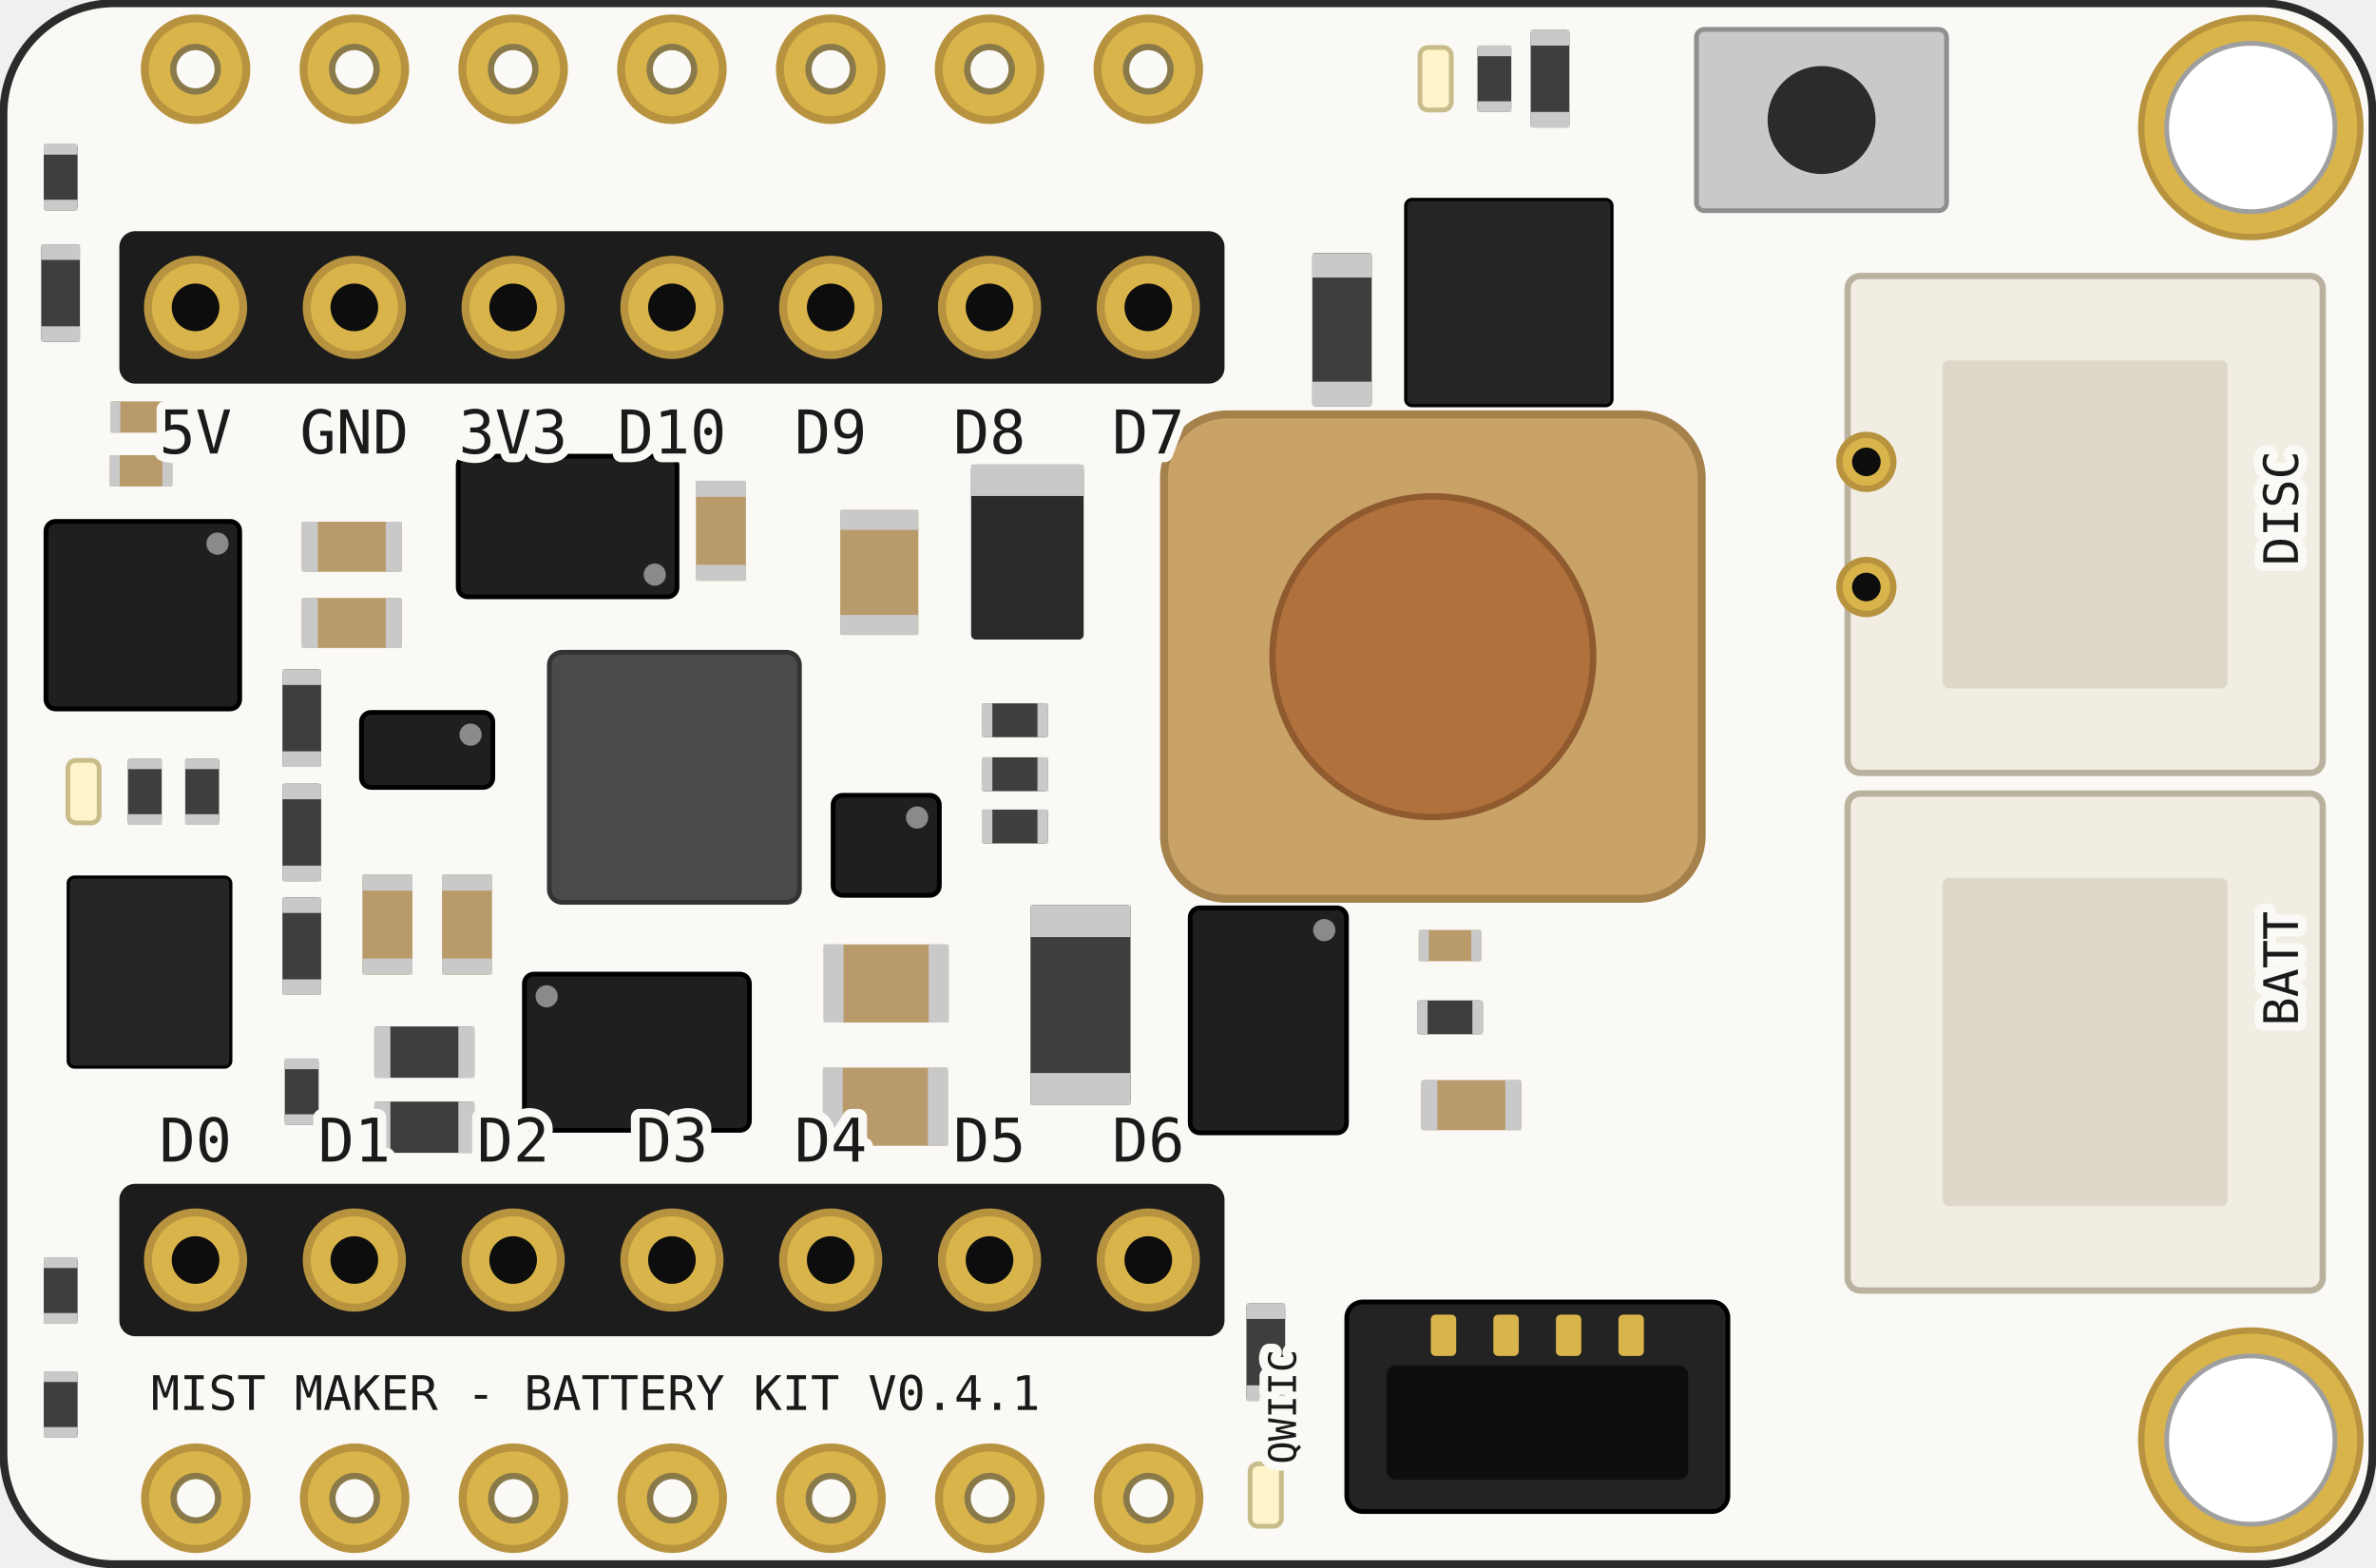
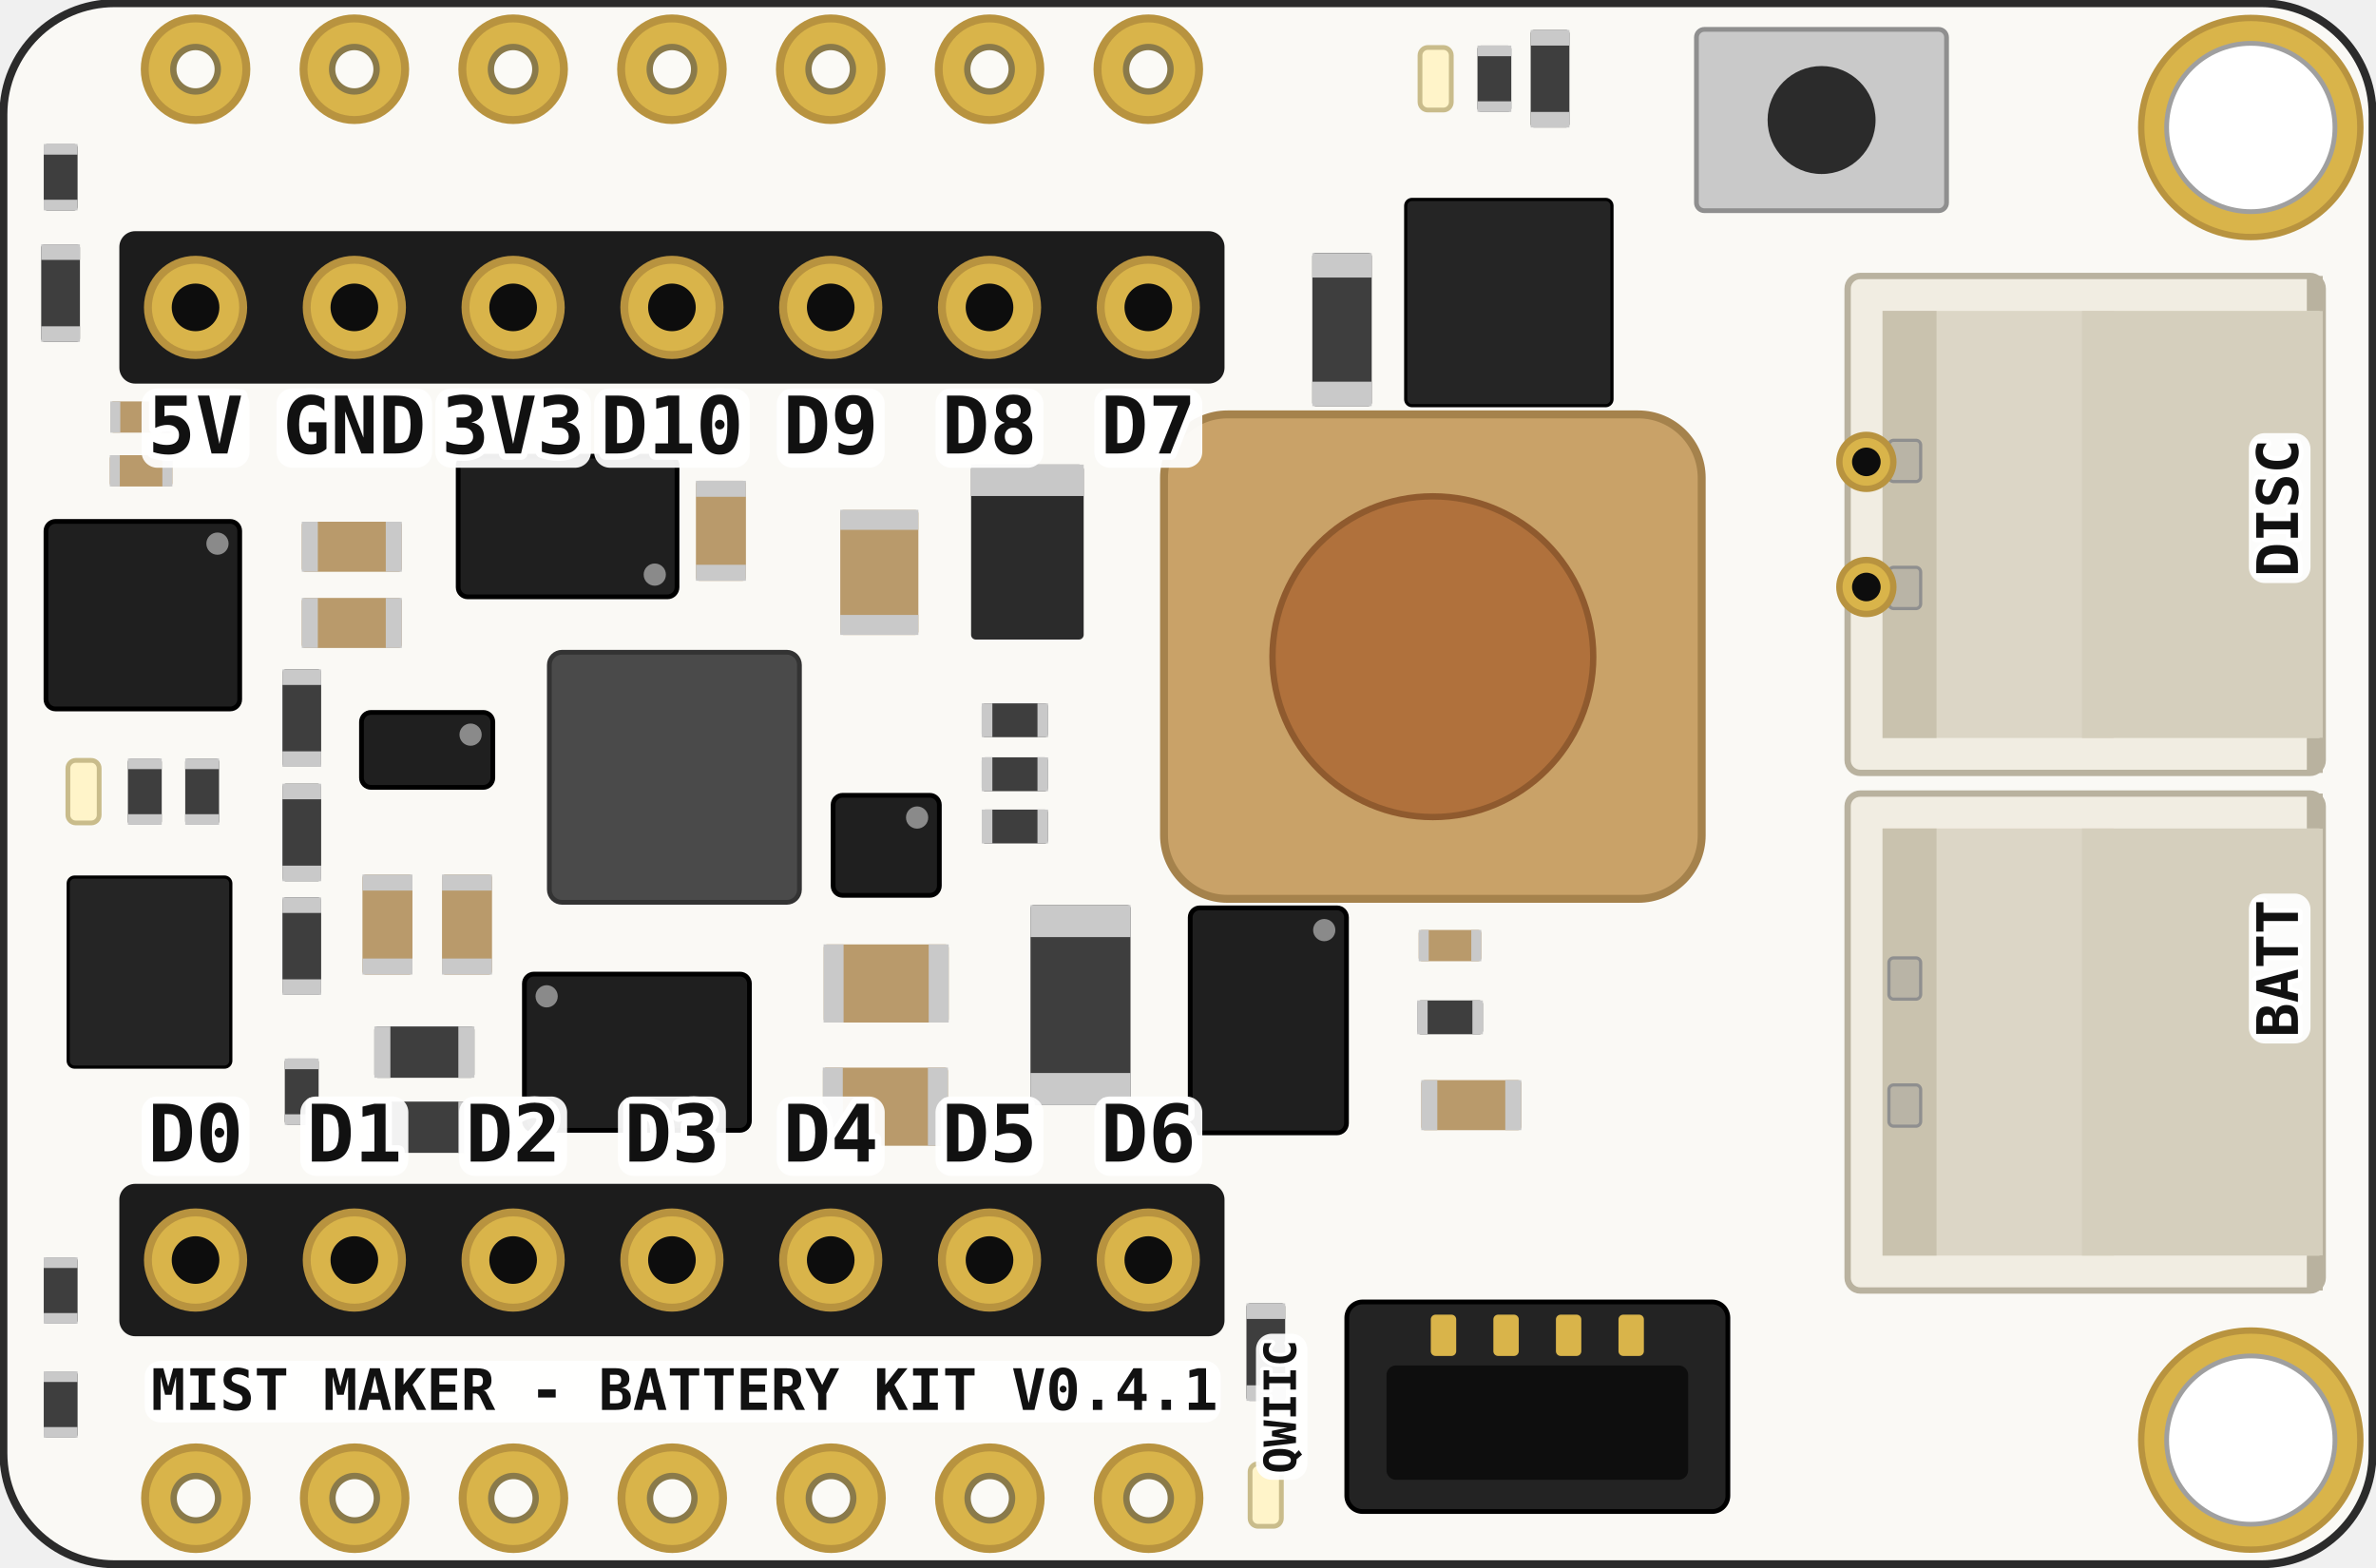
<svg xmlns="http://www.w3.org/2000/svg" width="1.496in" height="0.987in" viewBox="0 0 1496.0 987.2">
  <g id="breadboard">
    <rect x="2" y="2" width="1492.0" height="983.2" rx="70" fill="#FAF9F5" stroke="#2B2B2B" stroke-width="5" />
    <g transform="translate(38.0,812.8) rotate(-90) translate(0.0,0.0)">
      <rect x="-20.9" y="-10.6" width="41.7" height="21.3" rx="2" fill="#3E3E3E" />
      <rect x="-20.9" y="-10.6" width="6.7" height="21.3" fill="#C9C9C9" />
      <rect x="14.2" y="-10.6" width="6.7" height="21.3" fill="#C9C9C9" />
    </g>
    <g transform="translate(38.0,184.6) rotate(-90) translate(0.0,0.0)">
      <rect x="-30.7" y="-12.2" width="61.4" height="24.4" rx="2" fill="#3E3E3E" />
      <rect x="-30.7" y="-12.2" width="9.8" height="24.4" fill="#C9C9C9" />
      <rect x="20.9" y="-12.2" width="9.8" height="24.4" fill="#C9C9C9" />
    </g>
    <g transform="translate(189.9,524.3) rotate(-90) translate(0.0,0.0)">
      <rect x="-30.7" y="-12.2" width="61.4" height="24.4" rx="2" fill="#3E3E3E" />
      <rect x="-30.7" y="-12.2" width="9.8" height="24.4" fill="#C9C9C9" />
      <rect x="20.9" y="-12.2" width="9.8" height="24.4" fill="#C9C9C9" />
    </g>
    <g transform="translate(357.3,331.6) rotate(-180) translate(0.0,0.0)">
      <rect x="-68.9" y="-44.3" width="137.8" height="88.6" rx="6" fill="#1F1F1F" stroke="#000" stroke-width="3" />
      <circle cx="-54.9" cy="-30.3" r="7" fill="#8a8a8a" />
    </g>
    <g transform="translate(557.9,619.4) rotate(-180) translate(0.0,0.0)">
      <rect x="-39.4" y="-24.6" width="78.7" height="49.2" rx="2" fill="#B99A6B" />
      <rect x="-39.4" y="-24.6" width="12.6" height="49.2" fill="#C9C9C9" />
      <rect x="26.8" y="-24.6" width="12.6" height="49.2" fill="#C9C9C9" />
    </g>
    <g transform="translate(926.4,696.0) rotate(-0) translate(0.0,0.0)">
      <rect x="-31.5" y="-15.7" width="63.0" height="31.5" rx="2" fill="#B99A6B" />
      <rect x="-31.5" y="-15.7" width="10.1" height="31.5" fill="#C9C9C9" />
      <rect x="21.4" y="-15.7" width="10.1" height="31.5" fill="#C9C9C9" />
    </g>
    <g transform="translate(88.7,296.6) rotate(-180) translate(0.0,0.0)">
      <rect x="-19.7" y="-9.8" width="39.4" height="19.7" rx="2" fill="#B99A6B" />
      <rect x="-19.7" y="-9.8" width="6.3" height="19.7" fill="#C9C9C9" />
      <rect x="13.4" y="-9.8" width="6.3" height="19.7" fill="#C9C9C9" />
    </g>
    <g transform="translate(639.0,487.6) rotate(-0) translate(0.0,0.0)">
      <rect x="-20.9" y="-10.6" width="41.7" height="21.3" rx="2" fill="#3E3E3E" />
      <rect x="-20.9" y="-10.6" width="6.7" height="21.3" fill="#C9C9C9" />
      <rect x="14.2" y="-10.6" width="6.7" height="21.3" fill="#C9C9C9" />
    </g>
    <g transform="translate(424.6,489.5) rotate(90) translate(0.0,0.0)">
      <rect x="-78.7" y="-78.7" width="157.5" height="157.5" rx="8" fill="#4A4A4A" stroke="#333" stroke-width="3" />
    </g>
    <g transform="translate(976.0,49.6) rotate(90) translate(0.0,0.0)">
      <rect x="-30.7" y="-12.2" width="61.4" height="24.4" rx="2" fill="#3E3E3E" />
      <rect x="-30.7" y="-12.2" width="9.8" height="24.4" fill="#C9C9C9" />
      <rect x="20.9" y="-12.2" width="9.8" height="24.4" fill="#C9C9C9" />
    </g>
    <g transform="translate(646.9,347.7) rotate(90) translate(0.0,0.0)">
      <rect x="-55.1" y="-35.4" width="110.2" height="70.9" rx="3" fill="#2b2b2b" />
      <rect x="-55.1" y="-35.4" width="19.8" height="70.9" fill="#c8c8c8" />
    </g>
    <g transform="translate(38.0,884.6) rotate(-90) translate(0.0,0.0)">
      <rect x="-20.9" y="-10.6" width="41.7" height="21.3" rx="2" fill="#3E3E3E" />
      <rect x="-20.9" y="-10.6" width="6.7" height="21.3" fill="#C9C9C9" />
      <rect x="14.2" y="-10.6" width="6.7" height="21.3" fill="#C9C9C9" />
    </g>
    <g transform="translate(401.0,662.7) rotate(-0) translate(0.0,0.0)">
      <rect x="-70.9" y="-49.2" width="141.7" height="98.4" rx="6" fill="#1F1F1F" stroke="#000" stroke-width="3" />
      <circle cx="-56.9" cy="-35.2" r="7" fill="#8a8a8a" />
    </g>
    <g transform="translate(680.3,633.0) rotate(90) translate(0.0,0.0)">
      <rect x="-63.0" y="-31.5" width="126.0" height="63.0" rx="2" fill="#3E3E3E" />
      <rect x="-63.0" y="-31.5" width="20.2" height="63.0" fill="#C9C9C9" />
      <rect x="42.8" y="-31.5" width="20.2" height="63.0" fill="#C9C9C9" />
    </g>
    <g transform="translate(797.0,851.6) rotate(90) translate(0.0,0.0)">
      <rect x="-30.7" y="-12.2" width="61.4" height="24.4" rx="2" fill="#3E3E3E" />
      <rect x="-30.7" y="-12.2" width="9.8" height="24.4" fill="#C9C9C9" />
      <rect x="20.9" y="-12.2" width="9.8" height="24.4" fill="#C9C9C9" />
    </g>
    <g transform="translate(293.9,582.3) rotate(-90) translate(0.0,0.0)">
      <rect x="-31.5" y="-15.7" width="63.0" height="31.5" rx="2" fill="#B99A6B" />
      <rect x="-31.5" y="-15.7" width="10.1" height="31.5" fill="#C9C9C9" />
      <rect x="21.4" y="-15.7" width="10.1" height="31.5" fill="#C9C9C9" />
    </g>
    <g transform="translate(52.4,498.6) rotate(-90) translate(0.0,0.0)">
      <rect x="-19.7" y="-9.8" width="39.4" height="19.7" rx="5" fill="#FFF4C9" stroke="#C9BC8B" stroke-width="3" />
    </g>
    <g transform="translate(189.9,595.9) rotate(90) translate(0.0,0.0)">
      <rect x="-30.7" y="-12.2" width="61.4" height="24.4" rx="2" fill="#3E3E3E" />
      <rect x="-30.7" y="-12.2" width="9.8" height="24.4" fill="#C9C9C9" />
      <rect x="20.9" y="-12.2" width="9.8" height="24.4" fill="#C9C9C9" />
    </g>
    <g transform="translate(904.2,416.6) rotate(-0) translate(-2.0,-3.0)">
      <rect x="-169.3" y="-152.6" width="338.6" height="305.1" rx="40" fill="#C9A268" stroke="#A5824C" stroke-width="5" />
      <circle cx="0" cy="0" r="101" fill="#B0713C" stroke="#8F5A2E" stroke-width="4" />
    </g>
    <g transform="translate(913.0,595.6) rotate(-180) translate(0.0,0.0)">
      <rect x="-19.7" y="-9.8" width="39.4" height="19.7" rx="2" fill="#B99A6B" />
      <rect x="-19.7" y="-9.8" width="6.3" height="19.7" fill="#C9C9C9" />
      <rect x="13.4" y="-9.8" width="6.3" height="19.7" fill="#C9C9C9" />
    </g>
    <g transform="translate(89.0,262.6) rotate(-0) translate(0.0,0.0)">
      <rect x="-19.7" y="-9.8" width="39.4" height="19.7" rx="2" fill="#B99A6B" />
      <rect x="-19.7" y="-9.8" width="6.3" height="19.7" fill="#C9C9C9" />
      <rect x="13.4" y="-9.8" width="6.3" height="19.7" fill="#C9C9C9" />
    </g>
    <g transform="translate(913.0,640.8) rotate(-180) translate(0.0,0.0)">
      <rect x="-20.7" y="-10.6" width="41.3" height="21.3" rx="2" fill="#3E3E3E" />
      <rect x="-20.7" y="-10.6" width="6.6" height="21.3" fill="#C9C9C9" />
      <rect x="14.1" y="-10.6" width="6.6" height="21.3" fill="#C9C9C9" />
    </g>
    <g transform="translate(453.9,334.3) rotate(90) translate(0.0,0.0)">
      <rect x="-31.5" y="-15.7" width="63.0" height="31.5" rx="2" fill="#B99A6B" />
      <rect x="-31.5" y="-15.7" width="10.1" height="31.5" fill="#C9C9C9" />
      <rect x="21.4" y="-15.7" width="10.1" height="31.5" fill="#C9C9C9" />
    </g>
    <g transform="translate(38.0,111.6) rotate(-90) translate(0.0,0.0)">
      <rect x="-20.9" y="-10.6" width="41.7" height="21.3" rx="2" fill="#3E3E3E" />
      <rect x="-20.9" y="-10.6" width="6.7" height="21.3" fill="#C9C9C9" />
      <rect x="14.2" y="-10.6" width="6.7" height="21.3" fill="#C9C9C9" />
    </g>
    <g transform="translate(221.4,344.3) rotate(-0) translate(0.0,0.0)">
      <rect x="-31.5" y="-15.7" width="63.0" height="31.5" rx="2" fill="#B99A6B" />
      <rect x="-31.5" y="-15.7" width="10.1" height="31.5" fill="#C9C9C9" />
      <rect x="21.4" y="-15.7" width="10.1" height="31.5" fill="#C9C9C9" />
    </g>
    <g transform="translate(1313.0,656.3) rotate(-90) translate(0.0,0.0)">
      <rect x="-156.5" y="-149.6" width="313.0" height="299.2" rx="8" fill="#F1EDE2" stroke="#B9B29F" stroke-width="4" />
-       <rect x="-103.3" y="-89.8" width="206.6" height="179.5" rx="4" fill="#DDD8C9" />
+       <rect x="-134.5" y="-127.6" width="269.0" height="145.6" fill="#DCD6C6" />
+       <rect x="-134.5" y="-127.6" width="269.0" height="34" fill="#C9C2AE" />
+       <rect x="-134.5" y="-2.0" width="269.0" height="151.6" fill="#D5CFBD" />
+       <rect x="-53" y="-123.6" width="26" height="20" rx="3" fill="#B9B4A6" stroke="#8f8f8f" stroke-width="2" />
+       <rect x="27" y="-123.6" width="26" height="20" rx="3" fill="#B9B4A6" stroke="#8f8f8f" stroke-width="2" />
+       <rect x="-156.5" y="139.6" width="22.0" height="10" fill="#B9B29F" />
+       <rect x="134.5" y="139.6" width="22.0" height="10" fill="#B9B29F" />
    </g>
    <g transform="translate(89.8,387.5) rotate(90) translate(0.0,0.0)">
      <rect x="-59.1" y="-61.0" width="118.1" height="122.0" rx="6" fill="#1F1F1F" stroke="#000" stroke-width="3" />
      <circle cx="-45.1" cy="-47.0" r="7" fill="#8a8a8a" />
    </g>
    <g transform="translate(127.2,498.6) rotate(90) translate(0.0,0.0)">
      <rect x="-20.9" y="-10.6" width="41.7" height="21.3" rx="2" fill="#3E3E3E" />
      <rect x="-20.9" y="-10.6" width="6.7" height="21.3" fill="#C9C9C9" />
      <rect x="14.2" y="-10.6" width="6.7" height="21.3" fill="#C9C9C9" />
    </g>
    <g transform="translate(189.9,452.3) rotate(-90) translate(0.0,0.0)">
      <rect x="-30.7" y="-12.2" width="61.4" height="24.4" rx="2" fill="#3E3E3E" />
      <rect x="-30.7" y="-12.2" width="9.8" height="24.4" fill="#C9C9C9" />
      <rect x="20.9" y="-12.2" width="9.8" height="24.4" fill="#C9C9C9" />
    </g>
    <g transform="translate(904.0,49.6) rotate(90) translate(0.0,0.0)">
      <rect x="-19.7" y="-9.8" width="39.4" height="19.7" rx="5" fill="#FFF4C9" stroke="#C9BC8B" stroke-width="3" />
    </g>
    <g transform="translate(941.0,49.6) rotate(90) translate(0.0,0.0)">
      <rect x="-20.9" y="-10.6" width="41.7" height="21.3" rx="2" fill="#3E3E3E" />
      <rect x="-20.9" y="-10.6" width="6.7" height="21.3" fill="#C9C9C9" />
      <rect x="14.2" y="-10.6" width="6.7" height="21.3" fill="#C9C9C9" />
    </g>
    <g transform="translate(221.4,392.3) rotate(-0) translate(0.0,0.0)">
      <rect x="-31.5" y="-15.7" width="63.0" height="31.5" rx="2" fill="#B99A6B" />
      <rect x="-31.5" y="-15.7" width="10.1" height="31.5" fill="#C9C9C9" />
      <rect x="21.4" y="-15.7" width="10.1" height="31.5" fill="#C9C9C9" />
    </g>
    <g transform="translate(557.4,697.0) rotate(-180) translate(0.0,0.0)">
      <rect x="-39.4" y="-24.6" width="78.7" height="49.2" rx="2" fill="#B99A6B" />
      <rect x="-39.4" y="-24.6" width="12.6" height="49.2" fill="#C9C9C9" />
      <rect x="26.8" y="-24.6" width="12.6" height="49.2" fill="#C9C9C9" />
    </g>
    <g transform="translate(267.1,662.7) rotate(-180) translate(0.0,0.0)">
      <rect x="-31.5" y="-16.1" width="63.0" height="32.3" rx="2" fill="#3E3E3E" />
      <rect x="-31.5" y="-16.1" width="10.1" height="32.3" fill="#C9C9C9" />
      <rect x="21.4" y="-16.1" width="10.1" height="32.3" fill="#C9C9C9" />
    </g>
    <g transform="translate(91.0,498.6) rotate(-90) translate(0.0,0.0)">
      <rect x="-20.9" y="-10.6" width="41.7" height="21.3" rx="2" fill="#3E3E3E" />
      <rect x="-20.9" y="-10.6" width="6.7" height="21.3" fill="#C9C9C9" />
      <rect x="14.2" y="-10.6" width="6.7" height="21.3" fill="#C9C9C9" />
    </g>
    <g transform="translate(267.1,710.0) rotate(-180) translate(0.0,0.0)">
      <rect x="-31.5" y="-16.1" width="63.0" height="32.3" rx="2" fill="#3E3E3E" />
      <rect x="-31.5" y="-16.1" width="10.1" height="32.3" fill="#C9C9C9" />
      <rect x="21.4" y="-16.1" width="10.1" height="32.3" fill="#C9C9C9" />
    </g>
    <g transform="translate(845.0,207.6) rotate(-90) translate(0.0,0.0)">
      <rect x="-48.2" y="-18.7" width="96.5" height="37.4" rx="2" fill="#3E3E3E" />
      <rect x="-48.2" y="-18.7" width="15.4" height="37.4" fill="#C9C9C9" />
      <rect x="32.8" y="-18.7" width="15.4" height="37.4" fill="#C9C9C9" />
    </g>
    <g transform="translate(268.9,472.3) rotate(90) translate(0.0,0.0)">
      <rect x="-23.6" y="-41.3" width="47.2" height="82.7" rx="6" fill="#1F1F1F" stroke="#000" stroke-width="3" />
      <circle cx="-9.6" cy="-27.3" r="7" fill="#8a8a8a" />
    </g>
    <g transform="translate(1313.0,330.3) rotate(-90) translate(0.0,0.0)">
      <rect x="-156.5" y="-149.6" width="313.0" height="299.2" rx="8" fill="#F1EDE2" stroke="#B9B29F" stroke-width="4" />
-       <rect x="-103.3" y="-89.8" width="206.6" height="179.5" rx="4" fill="#DDD8C9" />
+       <rect x="-134.5" y="-127.6" width="269.0" height="145.6" fill="#DCD6C6" />
+       <rect x="-134.5" y="-127.6" width="269.0" height="34" fill="#C9C2AE" />
+       <rect x="-134.5" y="-2.0" width="269.0" height="151.6" fill="#D5CFBD" />
+       <rect x="-53" y="-123.6" width="26" height="20" rx="3" fill="#B9B4A6" stroke="#8f8f8f" stroke-width="2" />
+       <rect x="27" y="-123.6" width="26" height="20" rx="3" fill="#B9B4A6" stroke="#8f8f8f" stroke-width="2" />
+       <rect x="-156.5" y="139.6" width="22.0" height="10" fill="#B9B29F" />
+       <rect x="134.5" y="139.6" width="22.0" height="10" fill="#B9B29F" />
    </g>
    <g transform="translate(639.0,453.6) rotate(-0) translate(0.0,0.0)">
      <rect x="-20.9" y="-10.6" width="41.7" height="21.3" rx="2" fill="#3E3E3E" />
      <rect x="-20.9" y="-10.6" width="6.7" height="21.3" fill="#C9C9C9" />
      <rect x="14.2" y="-10.6" width="6.7" height="21.3" fill="#C9C9C9" />
    </g>
    <g transform="translate(557.9,532.4) rotate(90) translate(0.0,0.0)">
      <rect x="-31.5" y="-33.5" width="63.0" height="66.9" rx="6" fill="#1F1F1F" stroke="#000" stroke-width="3" />
      <circle cx="-17.5" cy="-19.5" r="7" fill="#8a8a8a" />
    </g>
    <g transform="translate(94.0,612.3) rotate(-180) translate(0.0,0.0)">
      <rect x="-51.2" y="-59.8" width="102.4" height="119.7" rx="4" fill="#252525" stroke="#000" stroke-width="2" />
    </g>
    <g transform="translate(797.0,941.6) rotate(90) translate(0.0,0.0)">
      <rect x="-19.7" y="-9.8" width="39.4" height="19.7" rx="5" fill="#FFF4C9" stroke="#C9BC8B" stroke-width="3" />
    </g>
    <g transform="translate(798.6,642.7) rotate(90) translate(0.0,0.0)">
      <rect x="-70.9" y="-49.2" width="141.7" height="98.4" rx="6" fill="#1F1F1F" stroke="#000" stroke-width="3" />
      <circle cx="-56.9" cy="-35.2" r="7" fill="#8a8a8a" />
    </g>
    <g transform="translate(1147.0,75.6) rotate(-180) translate(0.0,0.0)">
      <rect x="-78.7" y="-57.1" width="157.5" height="114.2" rx="5" fill="#C9C9C9" stroke="#8f8f8f" stroke-width="3" />
      <circle cx="0" cy="0" r="34" fill="#2b2b2b" />
    </g>
    <g transform="translate(243.9,582.3) rotate(90) translate(0.0,0.0)">
      <rect x="-31.5" y="-15.7" width="63.0" height="31.5" rx="2" fill="#B99A6B" />
      <rect x="-31.5" y="-15.7" width="10.1" height="31.5" fill="#C9C9C9" />
      <rect x="21.4" y="-15.7" width="10.1" height="31.5" fill="#C9C9C9" />
    </g>
    <g transform="translate(950.0,190.6) rotate(90) translate(0.0,0.0)">
      <rect x="-65.0" y="-65.0" width="129.9" height="129.9" rx="4" fill="#252525" stroke="#000" stroke-width="2" />
    </g>
    <g transform="translate(553.6,360.5) rotate(-90) translate(0.0,0.0)">
      <rect x="-39.4" y="-24.6" width="78.7" height="49.2" rx="2" fill="#B99A6B" />
      <rect x="-39.4" y="-24.6" width="12.6" height="49.2" fill="#C9C9C9" />
      <rect x="26.8" y="-24.6" width="12.6" height="49.2" fill="#C9C9C9" />
    </g>
    <g transform="translate(639.0,520.6) rotate(-180) translate(0.0,0.0)">
      <rect x="-20.9" y="-10.6" width="41.7" height="21.3" rx="2" fill="#3E3E3E" />
      <rect x="-20.9" y="-10.6" width="6.7" height="21.3" fill="#C9C9C9" />
      <rect x="14.2" y="-10.6" width="6.7" height="21.3" fill="#C9C9C9" />
    </g>
    <g transform="translate(189.9,687.6) rotate(90) translate(0.0,0.0)">
      <rect x="-20.9" y="-10.6" width="41.7" height="21.3" rx="2" fill="#3E3E3E" />
      <rect x="-20.9" y="-10.6" width="6.7" height="21.3" fill="#C9C9C9" />
      <rect x="14.2" y="-10.6" width="6.7" height="21.3" fill="#C9C9C9" />
    </g>
    <circle cx="123.2" cy="943.6" r="32" fill="#D9B44A" stroke="#B8933F" stroke-width="5" />
    <circle cx="123.2" cy="943.6" r="14" fill="#FBFAF6" stroke="#8A7A4A" stroke-width="4" />
    <circle cx="223.2" cy="943.6" r="32" fill="#D9B44A" stroke="#B8933F" stroke-width="5" />
    <circle cx="223.2" cy="943.6" r="14" fill="#FBFAF6" stroke="#8A7A4A" stroke-width="4" />
    <circle cx="323.2" cy="943.6" r="32" fill="#D9B44A" stroke="#B8933F" stroke-width="5" />
    <circle cx="323.2" cy="943.6" r="14" fill="#FBFAF6" stroke="#8A7A4A" stroke-width="4" />
    <circle cx="423.2" cy="943.6" r="32" fill="#D9B44A" stroke="#B8933F" stroke-width="5" />
    <circle cx="423.2" cy="943.6" r="14" fill="#FBFAF6" stroke="#8A7A4A" stroke-width="4" />
    <circle cx="523.2" cy="943.6" r="32" fill="#D9B44A" stroke="#B8933F" stroke-width="5" />
    <circle cx="523.2" cy="943.6" r="14" fill="#FBFAF6" stroke="#8A7A4A" stroke-width="4" />
    <circle cx="623.2" cy="943.6" r="32" fill="#D9B44A" stroke="#B8933F" stroke-width="5" />
    <circle cx="623.2" cy="943.6" r="14" fill="#FBFAF6" stroke="#8A7A4A" stroke-width="4" />
    <circle cx="723.2" cy="943.6" r="32" fill="#D9B44A" stroke="#B8933F" stroke-width="5" />
    <circle cx="723.2" cy="943.6" r="14" fill="#FBFAF6" stroke="#8A7A4A" stroke-width="4" />
    <circle cx="123.0" cy="43.6" r="32" fill="#D9B44A" stroke="#B8933F" stroke-width="5" />
    <circle cx="123.0" cy="43.6" r="14" fill="#FBFAF6" stroke="#8A7A4A" stroke-width="4" />
    <circle cx="223.0" cy="43.6" r="32" fill="#D9B44A" stroke="#B8933F" stroke-width="5" />
    <circle cx="223.0" cy="43.6" r="14" fill="#FBFAF6" stroke="#8A7A4A" stroke-width="4" />
    <circle cx="323.0" cy="43.6" r="32" fill="#D9B44A" stroke="#B8933F" stroke-width="5" />
    <circle cx="323.0" cy="43.6" r="14" fill="#FBFAF6" stroke="#8A7A4A" stroke-width="4" />
    <circle cx="423.0" cy="43.6" r="32" fill="#D9B44A" stroke="#B8933F" stroke-width="5" />
    <circle cx="423.0" cy="43.6" r="14" fill="#FBFAF6" stroke="#8A7A4A" stroke-width="4" />
    <circle cx="523.0" cy="43.6" r="32" fill="#D9B44A" stroke="#B8933F" stroke-width="5" />
    <circle cx="523.0" cy="43.6" r="14" fill="#FBFAF6" stroke="#8A7A4A" stroke-width="4" />
    <circle cx="623.0" cy="43.6" r="32" fill="#D9B44A" stroke="#B8933F" stroke-width="5" />
    <circle cx="623.0" cy="43.6" r="14" fill="#FBFAF6" stroke="#8A7A4A" stroke-width="4" />
    <circle cx="723.0" cy="43.6" r="32" fill="#D9B44A" stroke="#B8933F" stroke-width="5" />
    <circle cx="723.0" cy="43.6" r="14" fill="#FBFAF6" stroke="#8A7A4A" stroke-width="4" />
    <circle cx="1417.3" cy="80.3" r="69" fill="#D9B44A" stroke="#B8933F" stroke-width="4" />
    <circle cx="1417.3" cy="80.3" r="53" fill="#FFFFFF" stroke="#9F9F9F" stroke-width="3" />
    <circle cx="1417.3" cy="907.0" r="69" fill="#D9B44A" stroke="#B8933F" stroke-width="4" />
    <circle cx="1417.3" cy="907.0" r="53" fill="#FFFFFF" stroke="#9F9F9F" stroke-width="3" />
    <rect x="848" y="820" width="240" height="132" rx="10" fill="#232323" stroke="#000" stroke-width="3" />
    <rect x="873" y="860" width="190" height="72" rx="6" fill="#0E0E0E" />
    <rect x="900.9" y="828" width="16" height="26" rx="3" fill="#D9B44A" />
    <rect x="940.3" y="828" width="16" height="26" rx="3" fill="#D9B44A" />
    <rect x="979.7" y="828" width="16" height="26" rx="3" fill="#D9B44A" />
    <rect x="1019.1" y="828" width="16" height="26" rx="3" fill="#D9B44A" />
    <rect x="75.0" y="745.6" width="696.0" height="96.0" rx="10" fill="#1c1c1c" />
    <rect x="75.0" y="145.6" width="696.0" height="96.0" rx="10" fill="#1c1c1c" />
    <circle cx="123.0" cy="793.6" r="30" fill="#D9B44A" stroke="#B8933F" stroke-width="5" />
    <circle id="connector0pin" cx="123.0" cy="793.6" r="15" fill="#0d0d0d" />
    <circle cx="223.0" cy="793.6" r="30" fill="#D9B44A" stroke="#B8933F" stroke-width="5" />
    <circle id="connector1pin" cx="223.0" cy="793.6" r="15" fill="#0d0d0d" />
    <circle cx="323.0" cy="793.6" r="30" fill="#D9B44A" stroke="#B8933F" stroke-width="5" />
    <circle id="connector2pin" cx="323.0" cy="793.6" r="15" fill="#0d0d0d" />
    <circle cx="423.0" cy="793.6" r="30" fill="#D9B44A" stroke="#B8933F" stroke-width="5" />
    <circle id="connector3pin" cx="423.0" cy="793.6" r="15" fill="#0d0d0d" />
    <circle cx="523.0" cy="793.6" r="30" fill="#D9B44A" stroke="#B8933F" stroke-width="5" />
    <circle id="connector4pin" cx="523.0" cy="793.6" r="15" fill="#0d0d0d" />
    <circle cx="623.0" cy="793.6" r="30" fill="#D9B44A" stroke="#B8933F" stroke-width="5" />
    <circle id="connector5pin" cx="623.0" cy="793.6" r="15" fill="#0d0d0d" />
    <circle cx="723.0" cy="793.6" r="30" fill="#D9B44A" stroke="#B8933F" stroke-width="5" />
    <circle id="connector6pin" cx="723.0" cy="793.6" r="15" fill="#0d0d0d" />
    <circle cx="123.0" cy="193.6" r="30" fill="#D9B44A" stroke="#B8933F" stroke-width="5" />
    <circle id="connector7pin" cx="123.0" cy="193.6" r="15" fill="#0d0d0d" />
    <circle cx="223.0" cy="193.6" r="30" fill="#D9B44A" stroke="#B8933F" stroke-width="5" />
    <circle id="connector8pin" cx="223.0" cy="193.6" r="15" fill="#0d0d0d" />
    <circle cx="323.0" cy="193.6" r="30" fill="#D9B44A" stroke="#B8933F" stroke-width="5" />
    <circle id="connector9pin" cx="323.0" cy="193.6" r="15" fill="#0d0d0d" />
    <circle cx="423.0" cy="193.6" r="30" fill="#D9B44A" stroke="#B8933F" stroke-width="5" />
    <circle id="connector10pin" cx="423.0" cy="193.6" r="15" fill="#0d0d0d" />
    <circle cx="523.0" cy="193.6" r="30" fill="#D9B44A" stroke="#B8933F" stroke-width="5" />
    <circle id="connector11pin" cx="523.0" cy="193.6" r="15" fill="#0d0d0d" />
    <circle cx="623.0" cy="193.6" r="30" fill="#D9B44A" stroke="#B8933F" stroke-width="5" />
    <circle id="connector12pin" cx="623.0" cy="193.6" r="15" fill="#0d0d0d" />
    <circle cx="723.0" cy="193.6" r="30" fill="#D9B44A" stroke="#B8933F" stroke-width="5" />
    <circle id="connector13pin" cx="723.0" cy="193.6" r="15" fill="#0d0d0d" />
-     <text x="123.0" y="285.6" font-family="Andale Mono, monospace" font-size="38" fill="#1A1A1A" text-anchor="middle" font-weight="normal" paint-order="stroke" stroke="#FAF9F5" stroke-width="11" stroke-linejoin="round">5V</text>
-     <text x="223.0" y="285.6" font-family="Andale Mono, monospace" font-size="38" fill="#1A1A1A" text-anchor="middle" font-weight="normal" paint-order="stroke" stroke="#FAF9F5" stroke-width="11" stroke-linejoin="round">GND</text>
-     <text x="323.0" y="285.6" font-family="Andale Mono, monospace" font-size="38" fill="#1A1A1A" text-anchor="middle" font-weight="normal" paint-order="stroke" stroke="#FAF9F5" stroke-width="11" stroke-linejoin="round">3V3</text>
-     <text x="423.0" y="285.6" font-family="Andale Mono, monospace" font-size="38" fill="#1A1A1A" text-anchor="middle" font-weight="normal" paint-order="stroke" stroke="#FAF9F5" stroke-width="11" stroke-linejoin="round">D10</text>
-     <text x="523.0" y="285.6" font-family="Andale Mono, monospace" font-size="38" fill="#1A1A1A" text-anchor="middle" font-weight="normal" paint-order="stroke" stroke="#FAF9F5" stroke-width="11" stroke-linejoin="round">D9</text>
-     <text x="623.0" y="285.6" font-family="Andale Mono, monospace" font-size="38" fill="#1A1A1A" text-anchor="middle" font-weight="normal" paint-order="stroke" stroke="#FAF9F5" stroke-width="11" stroke-linejoin="round">D8</text>
-     <text x="723.0" y="285.6" font-family="Andale Mono, monospace" font-size="38" fill="#1A1A1A" text-anchor="middle" font-weight="normal" paint-order="stroke" stroke="#FAF9F5" stroke-width="11" stroke-linejoin="round">D7</text>
-     <text x="123.0" y="731.6" font-family="Andale Mono, monospace" font-size="38" fill="#1A1A1A" text-anchor="middle" font-weight="normal" paint-order="stroke" stroke="#FAF9F5" stroke-width="11" stroke-linejoin="round">D0</text>
-     <text x="223.0" y="731.6" font-family="Andale Mono, monospace" font-size="38" fill="#1A1A1A" text-anchor="middle" font-weight="normal" paint-order="stroke" stroke="#FAF9F5" stroke-width="11" stroke-linejoin="round">D1</text>
-     <text x="323.0" y="731.6" font-family="Andale Mono, monospace" font-size="38" fill="#1A1A1A" text-anchor="middle" font-weight="normal" paint-order="stroke" stroke="#FAF9F5" stroke-width="11" stroke-linejoin="round">D2</text>
-     <text x="423.0" y="731.6" font-family="Andale Mono, monospace" font-size="38" fill="#1A1A1A" text-anchor="middle" font-weight="normal" paint-order="stroke" stroke="#FAF9F5" stroke-width="11" stroke-linejoin="round">D3</text>
-     <text x="523.0" y="731.6" font-family="Andale Mono, monospace" font-size="38" fill="#1A1A1A" text-anchor="middle" font-weight="normal" paint-order="stroke" stroke="#FAF9F5" stroke-width="11" stroke-linejoin="round">D4</text>
-     <text x="623.0" y="731.6" font-family="Andale Mono, monospace" font-size="38" fill="#1A1A1A" text-anchor="middle" font-weight="normal" paint-order="stroke" stroke="#FAF9F5" stroke-width="11" stroke-linejoin="round">D5</text>
-     <text x="723.0" y="731.6" font-family="Andale Mono, monospace" font-size="38" fill="#1A1A1A" text-anchor="middle" font-weight="normal" paint-order="stroke" stroke="#FAF9F5" stroke-width="11" stroke-linejoin="round">D6</text>
-     <text x="95.0" y="888.0" font-family="Andale Mono, monospace" font-size="30" fill="#1A1A1A" text-anchor="start" font-weight="normal" paint-order="stroke" stroke="#FAF9F5" stroke-width="11" stroke-linejoin="round">MIST MAKER - BATTERY KIT V0.4.1</text>
-     <text x="1447.0" y="610.0" transform="rotate(-90 1447 610)" font-family="Andale Mono, monospace" font-size="30" fill="#1A1A1A" text-anchor="middle" font-weight="normal" paint-order="stroke" stroke="#FAF9F5" stroke-width="11" stroke-linejoin="round">BATT</text>
-     <text x="1447.0" y="320.0" transform="rotate(-90 1447 320)" font-family="Andale Mono, monospace" font-size="30" fill="#1A1A1A" text-anchor="middle" font-weight="normal" paint-order="stroke" stroke="#FAF9F5" stroke-width="11" stroke-linejoin="round">DISC</text>
-     <text x="816.0" y="886.0" transform="rotate(-90 816 886)" font-family="Andale Mono, monospace" font-size="24" fill="#1A1A1A" text-anchor="middle" font-weight="normal" paint-order="stroke" stroke="#FAF9F5" stroke-width="11" stroke-linejoin="round">QWIIC</text>
+     <g class="lbl" data-ax="123.0" data-ay="285.6">
+       <rect x="89.0" y="244.6" width="68.0" height="50.0" rx="10" fill="#FFFFFF" fill-opacity="0.93" />
+       <text x="123.0" y="285.6" font-family="Andale Mono, monospace" font-size="50" fill="#111111" text-anchor="middle" font-weight="800" paint-order="stroke" stroke="#FFFFFF" stroke-width="8.0" stroke-linejoin="round">5V</text>
+     </g>
+     <g class="lbl" data-ax="223.0" data-ay="285.6">
+       <rect x="174.0" y="244.6" width="98.0" height="50.0" rx="10" fill="#FFFFFF" fill-opacity="0.93" />
+       <text x="223.0" y="285.6" font-family="Andale Mono, monospace" font-size="50" fill="#111111" text-anchor="middle" font-weight="800" paint-order="stroke" stroke="#FFFFFF" stroke-width="8.0" stroke-linejoin="round">GND</text>
+     </g>
+     <g class="lbl" data-ax="323.0" data-ay="285.6">
+       <rect x="274.0" y="244.6" width="98.0" height="50.0" rx="10" fill="#FFFFFF" fill-opacity="0.93" />
+       <text x="323.0" y="285.6" font-family="Andale Mono, monospace" font-size="50" fill="#111111" text-anchor="middle" font-weight="800" paint-order="stroke" stroke="#FFFFFF" stroke-width="8.0" stroke-linejoin="round">3V3</text>
+     </g>
+     <g class="lbl" data-ax="423.0" data-ay="285.6">
+       <rect x="374.0" y="244.6" width="98.0" height="50.0" rx="10" fill="#FFFFFF" fill-opacity="0.93" />
+       <text x="423.0" y="285.6" font-family="Andale Mono, monospace" font-size="50" fill="#111111" text-anchor="middle" font-weight="800" paint-order="stroke" stroke="#FFFFFF" stroke-width="8.0" stroke-linejoin="round">D10</text>
+     </g>
+     <g class="lbl" data-ax="523.0" data-ay="285.6">
+       <rect x="489.0" y="244.6" width="68.0" height="50.0" rx="10" fill="#FFFFFF" fill-opacity="0.93" />
+       <text x="523.0" y="285.6" font-family="Andale Mono, monospace" font-size="50" fill="#111111" text-anchor="middle" font-weight="800" paint-order="stroke" stroke="#FFFFFF" stroke-width="8.0" stroke-linejoin="round">D9</text>
+     </g>
+     <g class="lbl" data-ax="623.0" data-ay="285.6">
+       <rect x="589.0" y="244.6" width="68.0" height="50.0" rx="10" fill="#FFFFFF" fill-opacity="0.93" />
+       <text x="623.0" y="285.6" font-family="Andale Mono, monospace" font-size="50" fill="#111111" text-anchor="middle" font-weight="800" paint-order="stroke" stroke="#FFFFFF" stroke-width="8.0" stroke-linejoin="round">D8</text>
+     </g>
+     <g class="lbl" data-ax="723.0" data-ay="285.6">
+       <rect x="689.0" y="244.6" width="68.0" height="50.0" rx="10" fill="#FFFFFF" fill-opacity="0.93" />
+       <text x="723.0" y="285.6" font-family="Andale Mono, monospace" font-size="50" fill="#111111" text-anchor="middle" font-weight="800" paint-order="stroke" stroke="#FFFFFF" stroke-width="8.0" stroke-linejoin="round">D7</text>
+     </g>
+     <g class="lbl" data-ax="123.0" data-ay="731.6">
+       <rect x="89.0" y="690.6" width="68.0" height="50.0" rx="10" fill="#FFFFFF" fill-opacity="0.93" />
+       <text x="123.0" y="731.6" font-family="Andale Mono, monospace" font-size="50" fill="#111111" text-anchor="middle" font-weight="800" paint-order="stroke" stroke="#FFFFFF" stroke-width="8.0" stroke-linejoin="round">D0</text>
+     </g>
+     <g class="lbl" data-ax="223.0" data-ay="731.6">
+       <rect x="189.0" y="690.6" width="68.0" height="50.0" rx="10" fill="#FFFFFF" fill-opacity="0.93" />
+       <text x="223.0" y="731.6" font-family="Andale Mono, monospace" font-size="50" fill="#111111" text-anchor="middle" font-weight="800" paint-order="stroke" stroke="#FFFFFF" stroke-width="8.0" stroke-linejoin="round">D1</text>
+     </g>
+     <g class="lbl" data-ax="323.0" data-ay="731.6">
+       <rect x="289.0" y="690.6" width="68.0" height="50.0" rx="10" fill="#FFFFFF" fill-opacity="0.93" />
+       <text x="323.0" y="731.6" font-family="Andale Mono, monospace" font-size="50" fill="#111111" text-anchor="middle" font-weight="800" paint-order="stroke" stroke="#FFFFFF" stroke-width="8.0" stroke-linejoin="round">D2</text>
+     </g>
+     <g class="lbl" data-ax="423.0" data-ay="731.6">
+       <rect x="389.0" y="690.6" width="68.0" height="50.0" rx="10" fill="#FFFFFF" fill-opacity="0.93" />
+       <text x="423.0" y="731.6" font-family="Andale Mono, monospace" font-size="50" fill="#111111" text-anchor="middle" font-weight="800" paint-order="stroke" stroke="#FFFFFF" stroke-width="8.0" stroke-linejoin="round">D3</text>
+     </g>
+     <g class="lbl" data-ax="523.0" data-ay="731.6">
+       <rect x="489.0" y="690.6" width="68.0" height="50.0" rx="10" fill="#FFFFFF" fill-opacity="0.93" />
+       <text x="523.0" y="731.6" font-family="Andale Mono, monospace" font-size="50" fill="#111111" text-anchor="middle" font-weight="800" paint-order="stroke" stroke="#FFFFFF" stroke-width="8.0" stroke-linejoin="round">D4</text>
+     </g>
+     <g class="lbl" data-ax="623.0" data-ay="731.6">
+       <rect x="589.0" y="690.6" width="68.0" height="50.0" rx="10" fill="#FFFFFF" fill-opacity="0.93" />
+       <text x="623.0" y="731.6" font-family="Andale Mono, monospace" font-size="50" fill="#111111" text-anchor="middle" font-weight="800" paint-order="stroke" stroke="#FFFFFF" stroke-width="8.0" stroke-linejoin="round">D5</text>
+     </g>
+     <g class="lbl" data-ax="723.0" data-ay="731.6">
+       <rect x="689.0" y="690.6" width="68.0" height="50.0" rx="10" fill="#FFFFFF" fill-opacity="0.93" />
+       <text x="723.0" y="731.6" font-family="Andale Mono, monospace" font-size="50" fill="#111111" text-anchor="middle" font-weight="800" paint-order="stroke" stroke="#FFFFFF" stroke-width="8.0" stroke-linejoin="round">D6</text>
+     </g>
+     <g class="lbl" data-ax="95.0" data-ay="888.0">
+       <rect x="91.0" y="857.1" width="677.6" height="38.8" rx="10" fill="#FFFFFF" fill-opacity="0.93" />
+       <text x="95.0" y="888.0" font-family="Andale Mono, monospace" font-size="36" fill="#111111" text-anchor="start" font-weight="800" paint-order="stroke" stroke="#FFFFFF" stroke-width="5.8" stroke-linejoin="round">MIST MAKER - BATTERY KIT V0.4.1</text>
+     </g>
+     <g class="lbl" data-ax="1447.0" data-ay="610.0" transform="rotate(-90 1447.0 610.0)">
+       <rect x="1399.8" y="579.1" width="94.4" height="38.8" rx="10" fill="#FFFFFF" fill-opacity="0.93" />
+       <text x="1447.0" y="610.0" font-family="Andale Mono, monospace" font-size="36" fill="#111111" text-anchor="middle" font-weight="800" paint-order="stroke" stroke="#FFFFFF" stroke-width="5.8" stroke-linejoin="round">BATT</text>
+     </g>
+     <g class="lbl" data-ax="1447.0" data-ay="320.0" transform="rotate(-90 1447.0 320.0)">
+       <rect x="1399.8" y="289.1" width="94.4" height="38.8" rx="10" fill="#FFFFFF" fill-opacity="0.93" />
+       <text x="1447.0" y="320.0" font-family="Andale Mono, monospace" font-size="36" fill="#111111" text-anchor="middle" font-weight="800" paint-order="stroke" stroke="#FFFFFF" stroke-width="5.8" stroke-linejoin="round">DISC</text>
+     </g>
+     <g class="lbl" data-ax="816.0" data-ay="886.0" transform="rotate(-90 816.0 886.0)">
+       <rect x="770.0" y="860.8" width="92.0" height="32.4" rx="10" fill="#FFFFFF" fill-opacity="0.93" />
+       <text x="816.0" y="886.0" font-family="Andale Mono, monospace" font-size="28" fill="#111111" text-anchor="middle" font-weight="800" paint-order="stroke" stroke="#FFFFFF" stroke-width="4.5" stroke-linejoin="round">QWIIC</text>
+     </g>
    <circle cx="1175.2" cy="369.7" r="17" fill="#D9B44A" stroke="#B8933F" stroke-width="4" />
    <circle id="connector14pin" cx="1175.2" cy="369.7" r="9" fill="#0d0d0d" />
    <circle cx="1175.2" cy="290.9" r="17" fill="#D9B44A" stroke="#B8933F" stroke-width="4" />
    <circle id="connector15pin" cx="1175.2" cy="290.9" r="9" fill="#0d0d0d" />
+     <rect id="connector14terminal" x="1446.0" y="368.7" width="2" height="2" fill="none" />
+     <rect id="connector15terminal" x="1446.0" y="289.9" width="2" height="2" fill="none" />
  </g>
</svg>
